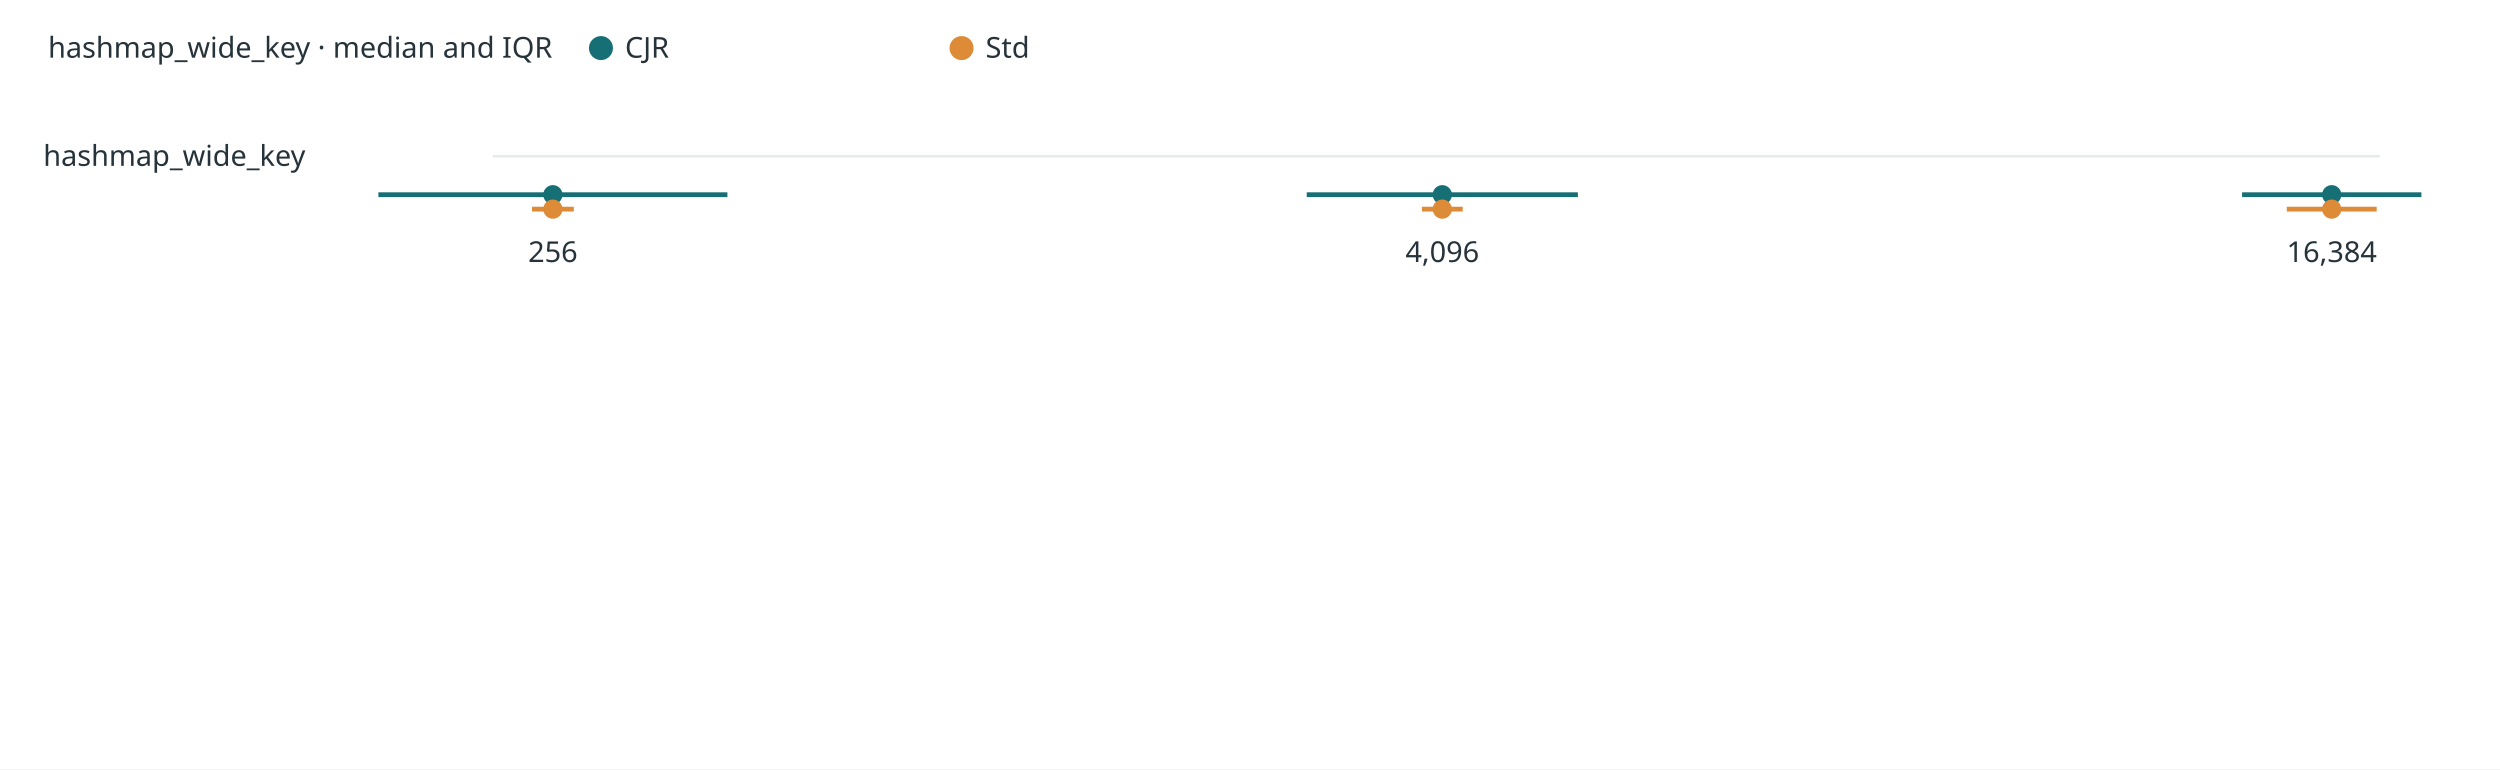
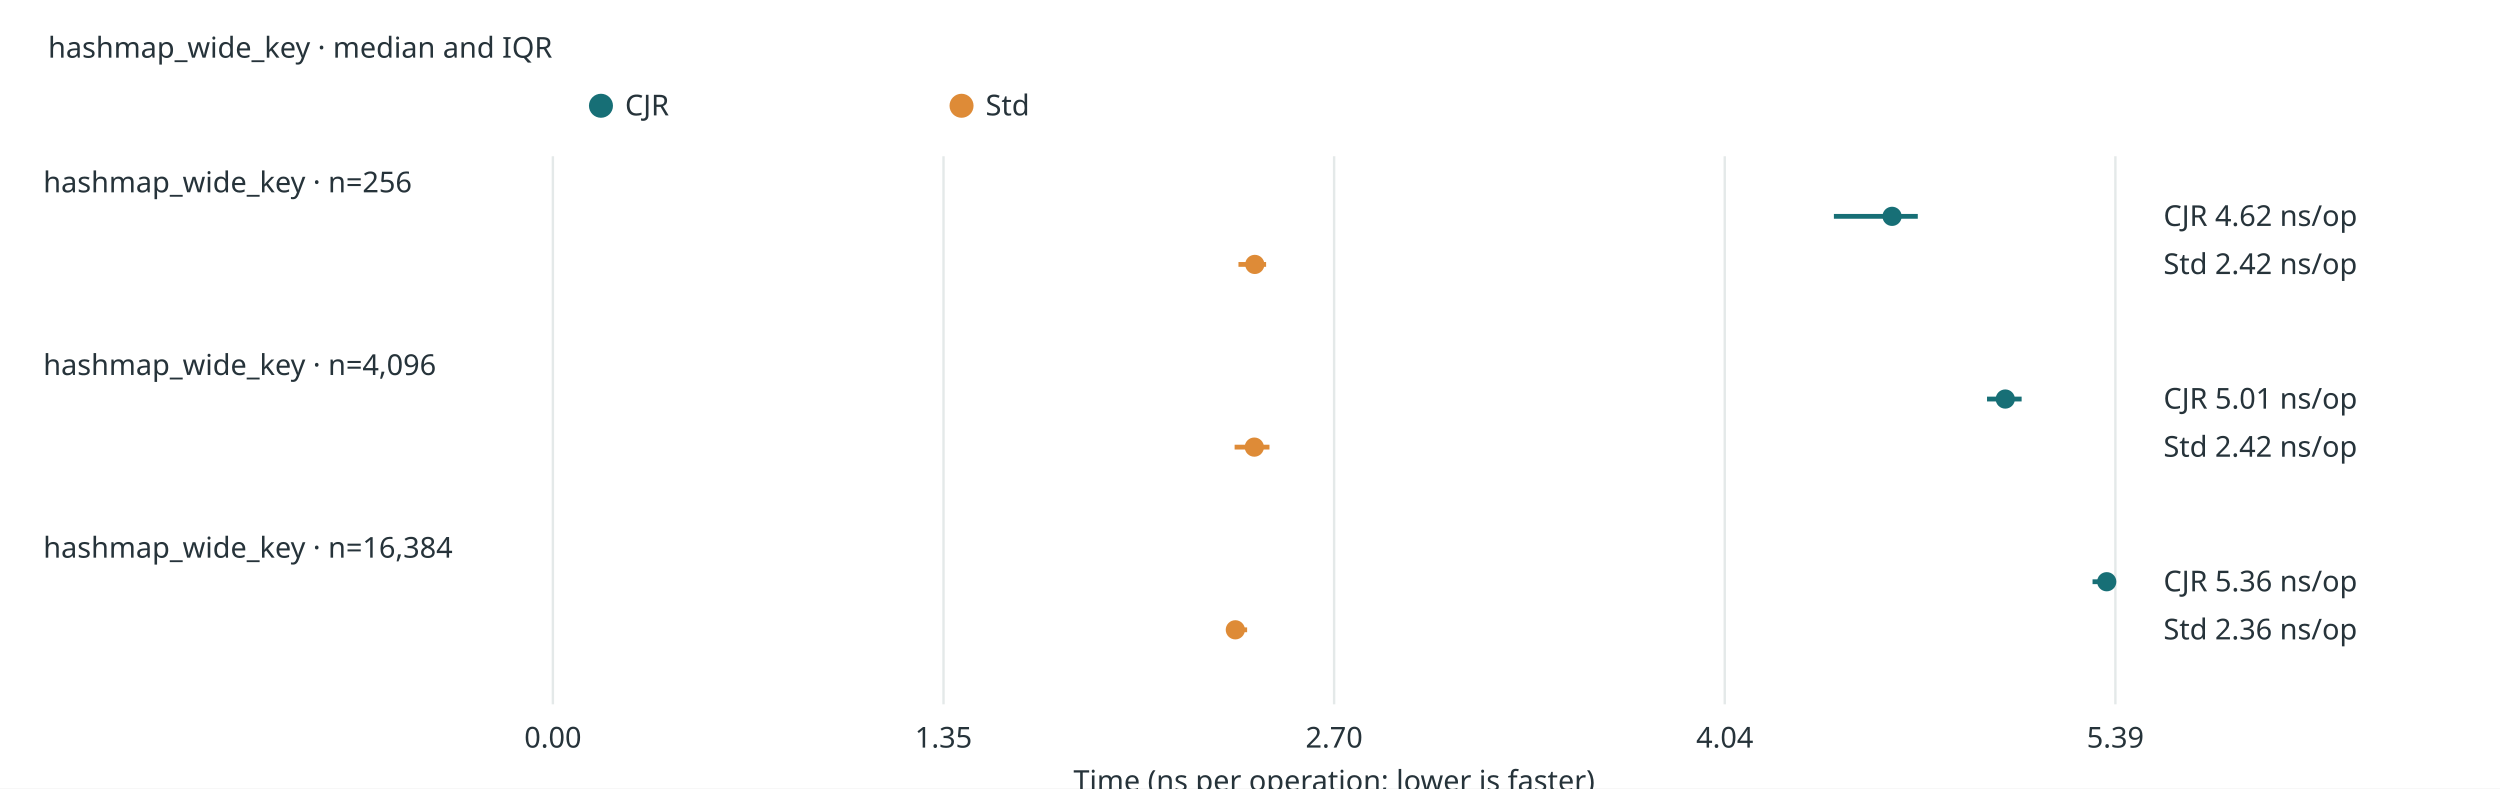
- <svg xmlns="http://www.w3.org/2000/svg" viewBox="0 0 1040 320" role="img">
+ <svg xmlns="http://www.w3.org/2000/svg" viewBox="0 0 1040 328" role="img">
  <style>text{font:12px system-ui;fill:#26333a}.axis{stroke:#9aa7aa}.grid{stroke:#e4e9e9}</style>
  <rect width="100%" height="100%" fill="white" />
  <text x="20" y="24" font-size="17">hashmap_wide_key · median and IQR</text>
-   <circle cx="250" cy="20" r="5" fill="#176f76" />
-   <text x="260" y="24">CJR</text>
-   <circle cx="400" cy="20" r="5" fill="#de8b37" />
-   <text x="410" y="24">Std</text>
-   <text x="18" y="69">hashmap_wide_key</text>
-   <path d="M 205 65 H 990" class="grid" />
-   <path d="M 932.7 81 H 1007.3" stroke="#176f76" stroke-width="2" />
-   <circle cx="970.0" cy="81" r="4" fill="#176f76" />
-   <path d="M 157.4 81 H 302.6" stroke="#176f76" stroke-width="2" />
-   <circle cx="230.0" cy="81" r="4" fill="#176f76" />
-   <path d="M 543.6 81 H 656.4" stroke="#176f76" stroke-width="2" />
-   <circle cx="600.0" cy="81" r="4" fill="#176f76" />
-   <path d="M 951.3 87 H 988.7" stroke="#de8b37" stroke-width="2" />
-   <circle cx="970.0" cy="87" r="4" fill="#de8b37" />
-   <path d="M 221.3 87 H 238.7" stroke="#de8b37" stroke-width="2" />
-   <circle cx="230.0" cy="87" r="4" fill="#de8b37" />
-   <path d="M 591.5 87 H 608.5" stroke="#de8b37" stroke-width="2" />
-   <circle cx="600.0" cy="87" r="4" fill="#de8b37" />
-   <text x="230.0" y="109" text-anchor="middle">256</text>
-   <text x="600.0" y="109" text-anchor="middle">4,096</text>
-   <text x="970.0" y="109" text-anchor="middle">16,384</text>
+   <circle cx="250" cy="44" r="5" fill="#176f76" />
+   <text x="260" y="48">CJR</text>
+   <circle cx="400" cy="44" r="5" fill="#de8b37" />
+   <text x="410" y="48">Std</text>
+   <path d="M 230.0 65 V 293" class="grid" />
+   <text x="230.0" y="311" text-anchor="middle">0.00</text>
+   <path d="M 392.5 65 V 293" class="grid" />
+   <text x="392.5" y="311" text-anchor="middle">1.35</text>
+   <path d="M 555.0 65 V 293" class="grid" />
+   <text x="555.0" y="311" text-anchor="middle">2.70</text>
+   <path d="M 717.5 65 V 293" class="grid" />
+   <text x="717.5" y="311" text-anchor="middle">4.04</text>
+   <path d="M 880.0 65 V 293" class="grid" />
+   <text x="880.0" y="311" text-anchor="middle">5.39</text>
+   <text x="555" y="329" text-anchor="middle">Time (ns per operation; lower is faster)</text>
+   <text x="18" y="80">hashmap_wide_key · n=256</text>
+   <g>
+     <path d="M 762.9 90 H 797.8" stroke="#176f76" stroke-width="2" />
+     <circle cx="787.1" cy="90" r="4" fill="#176f76" />
+     <text x="900" y="94">CJR 4.62 ns/op</text>
+   </g>
+   <g>
+     <path d="M 515.2 110 H 526.7" stroke="#de8b37" stroke-width="2" />
+     <circle cx="522.0" cy="110" r="4" fill="#de8b37" />
+     <text x="900" y="114">Std 2.42 ns/op</text>
+   </g>
+   <text x="18" y="156">hashmap_wide_key · n=4,096</text>
+   <g>
+     <path d="M 826.6 166 H 841.0" stroke="#176f76" stroke-width="2" />
+     <circle cx="834.2" cy="166" r="4" fill="#176f76" />
+     <text x="900" y="170">CJR 5.01 ns/op</text>
+   </g>
+   <g>
+     <path d="M 513.6 186 H 528.1" stroke="#de8b37" stroke-width="2" />
+     <circle cx="521.8" cy="186" r="4" fill="#de8b37" />
+     <text x="900" y="190">Std 2.42 ns/op</text>
+   </g>
+   <text x="18" y="232">hashmap_wide_key · n=16,384</text>
+   <g>
+     <path d="M 870.5 242 H 880.0" stroke="#176f76" stroke-width="2" />
+     <circle cx="876.4" cy="242" r="4" fill="#176f76" />
+     <text x="900" y="246">CJR 5.36 ns/op</text>
+   </g>
+   <g>
+     <path d="M 512.0 262 H 518.8" stroke="#de8b37" stroke-width="2" />
+     <circle cx="513.9" cy="262" r="4" fill="#de8b37" />
+     <text x="900" y="266">Std 2.36 ns/op</text>
+   </g>
</svg>
